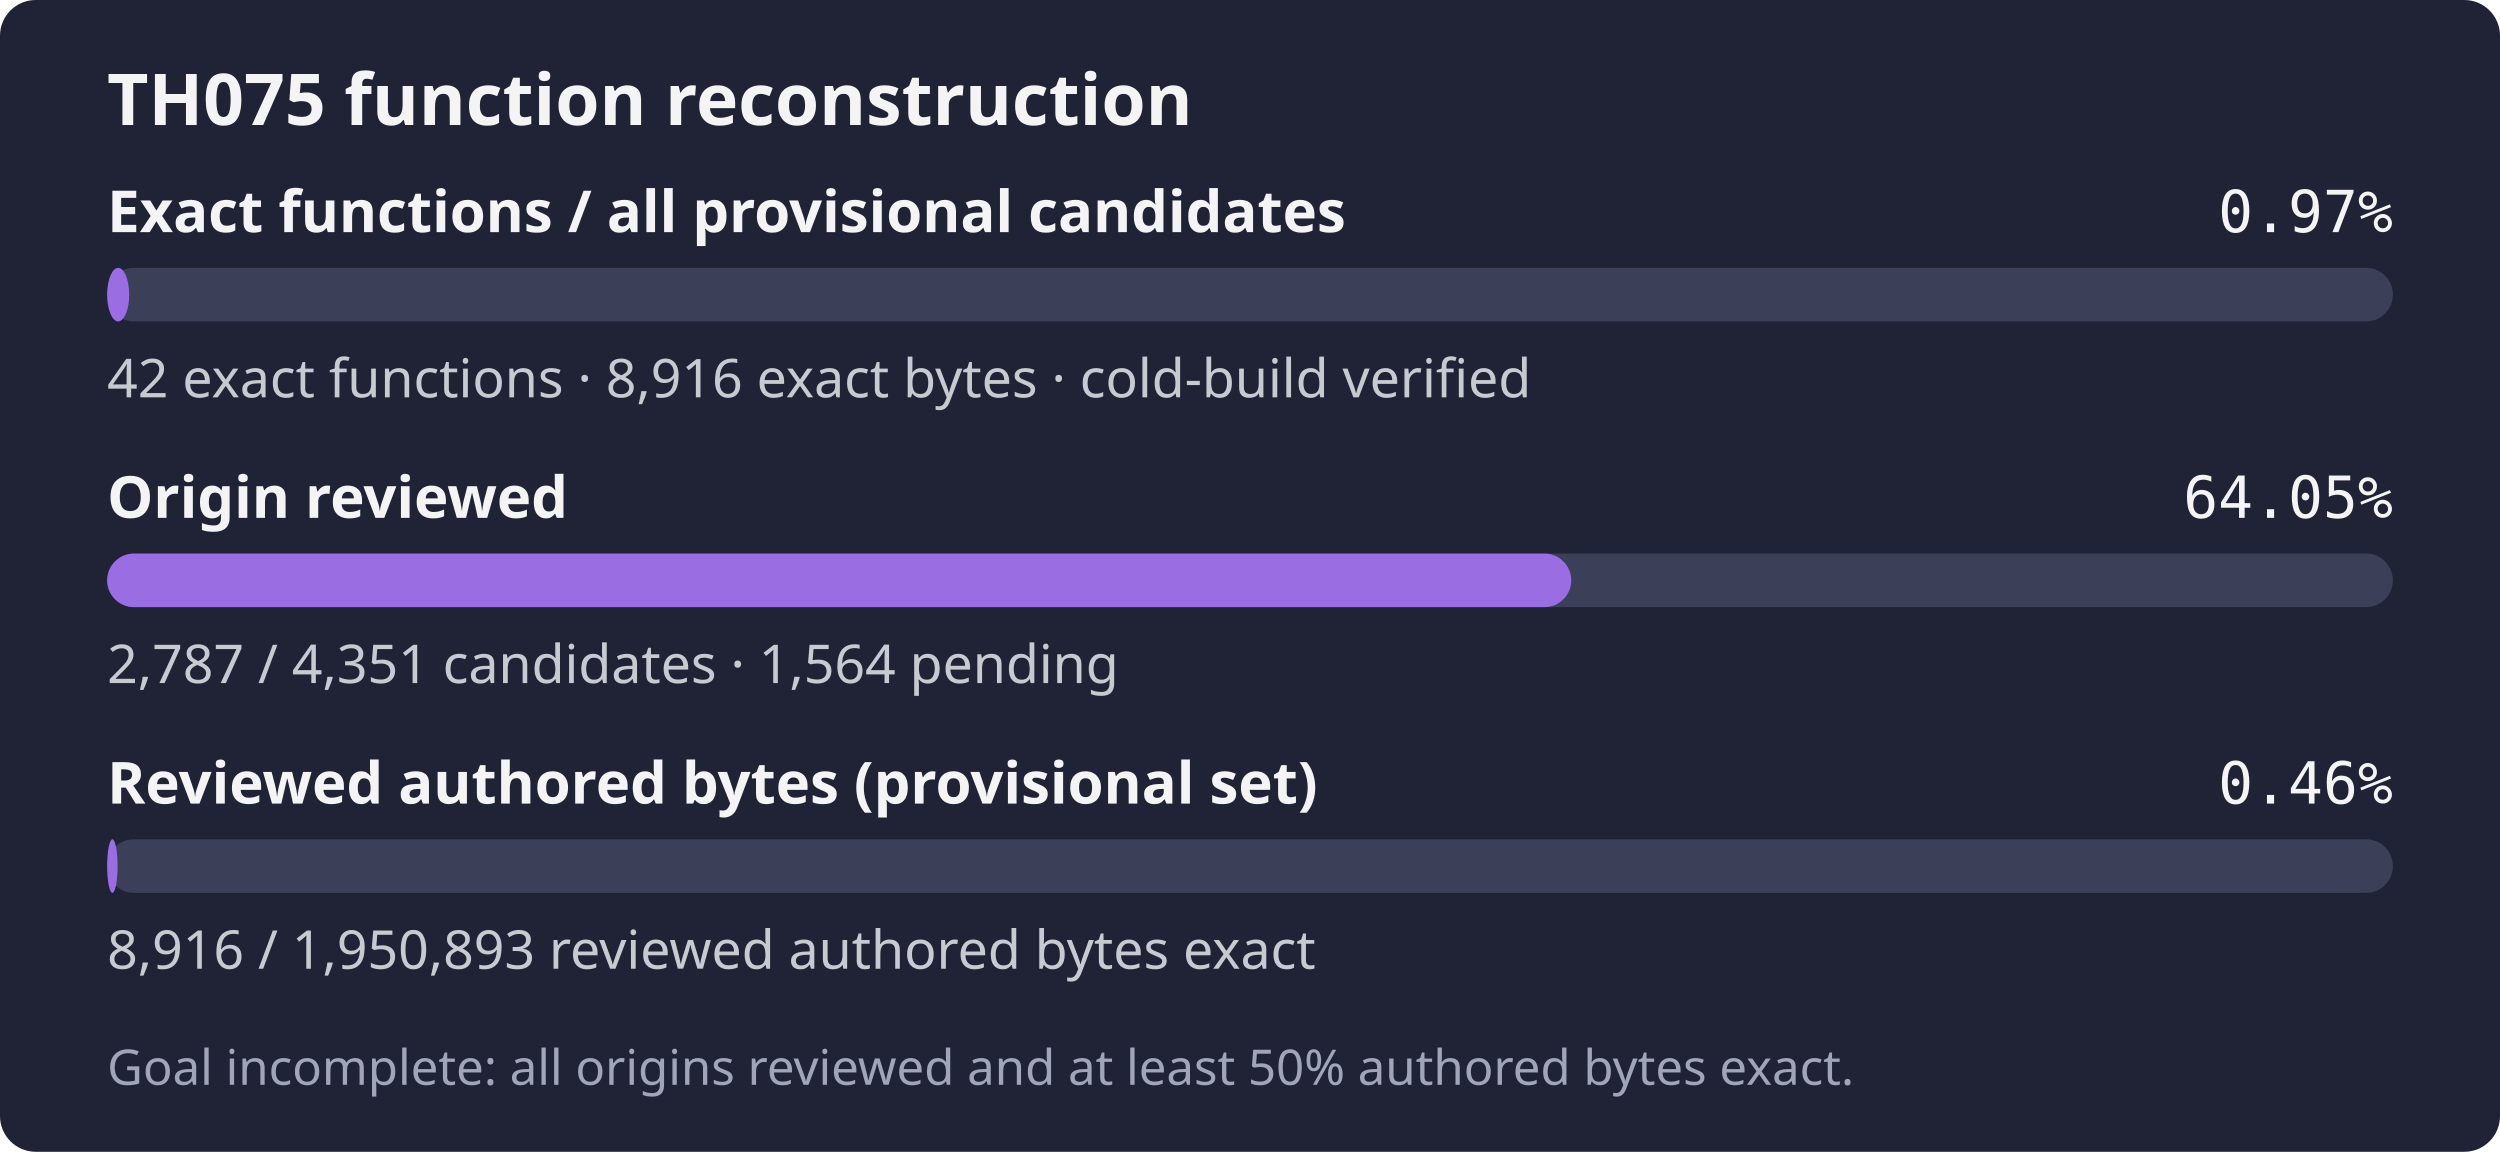
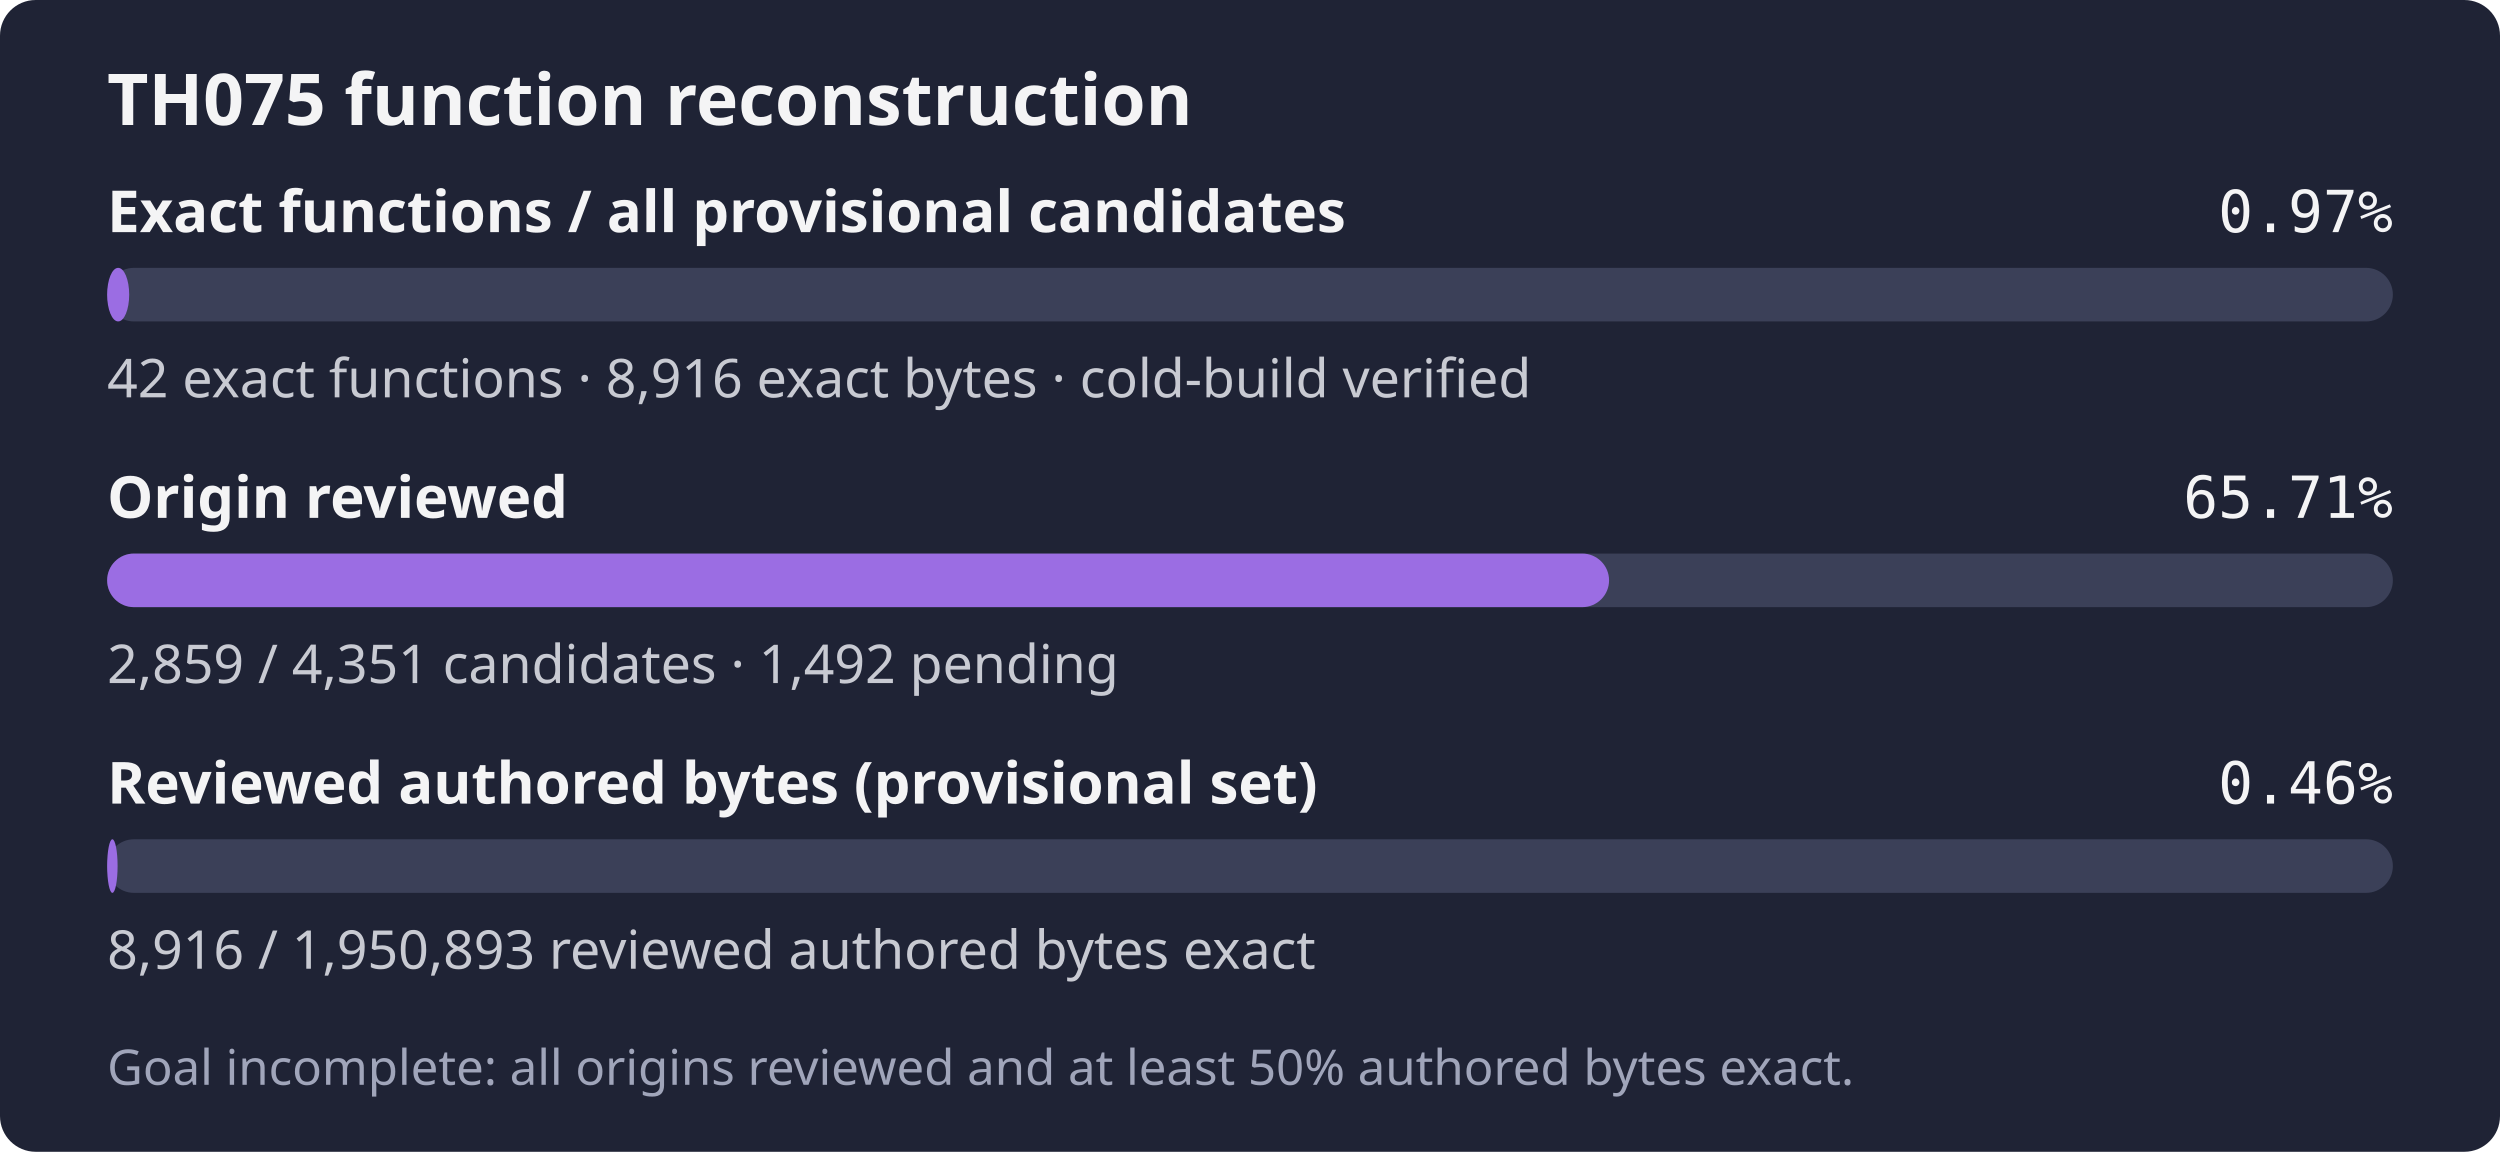
- <svg xmlns="http://www.w3.org/2000/svg" width="560" height="258" role="img" aria-label="TH075: 42 exact functions, 8,916 exact bytes; 2,787 of 4,351 candidates reviewed; Goal incomplete: all origins reviewed and at least 50% authored bytes exact.">
+ <svg xmlns="http://www.w3.org/2000/svg" width="560" height="258" role="img" aria-label="TH075: 42 exact functions, 8,916 exact bytes; 2,859 of 4,351 candidates reviewed; Goal incomplete: all origins reviewed and at least 50% authored bytes exact.">
  <rect width="560" height="258" rx="8" fill="#1f2335" />
  <text x="24" y="28" fill="#f4f4f5" font-family="sans-serif" font-size="16" font-weight="600">TH075 function reconstruction</text>
  <text x="24" y="52" fill="#f4f4f5" font-family="sans-serif" font-size="13" font-weight="600">Exact functions / all provisional candidates</text>
  <text x="536" y="52" fill="#f4f4f5" text-anchor="end" font-family="monospace" font-size="13">0.97%</text>
  <rect x="24" y="60" width="512" height="12" rx="6" fill="#3b4058" />
  <rect x="24" y="60" width="4.94" height="12" rx="6" fill="#9b6de3" />
  <text x="24" y="89" fill="#c8cad2" font-family="sans-serif" font-size="12">42 exact functions · 8,916 exact bytes · cold-build verified</text>
  <text x="24" y="116" fill="#f4f4f5" font-family="sans-serif" font-size="13" font-weight="600">Origin reviewed</text>
-   <text x="536" y="116" fill="#f4f4f5" text-anchor="end" font-family="monospace" font-size="13">64.05%</text>
+   <text x="536" y="116" fill="#f4f4f5" text-anchor="end" font-family="monospace" font-size="13">65.71%</text>
  <rect x="24" y="124" width="512" height="12" rx="6" fill="#3b4058" />
-   <rect x="24" y="124" width="327.96" height="12" rx="6" fill="#9b6de3" />
-   <text x="24" y="153" fill="#c8cad2" font-family="sans-serif" font-size="12">2,787 / 4,351 candidates · 1,564 pending</text>
+   <rect x="24" y="124" width="336.43" height="12" rx="6" fill="#9b6de3" />
+   <text x="24" y="153" fill="#c8cad2" font-family="sans-serif" font-size="12">2,859 / 4,351 candidates · 1,492 pending</text>
  <text x="24" y="180" fill="#f4f4f5" font-family="sans-serif" font-size="13" font-weight="600">Reviewed authored bytes (provisional set)</text>
  <text x="536" y="180" fill="#f4f4f5" text-anchor="end" font-family="monospace" font-size="13">0.46%</text>
  <rect x="24" y="188" width="512" height="12" rx="6" fill="#3b4058" />
  <rect x="24" y="188" width="2.34" height="12" rx="6" fill="#9b6de3" />
  <text x="24" y="217" fill="#c8cad2" font-family="sans-serif" font-size="12">8,916 / 1,950,893 reviewed authored bytes exact</text>
  <text x="24" y="243" fill="#a0a5ba" font-family="sans-serif" font-size="11">Goal incomplete: all origins reviewed and at least 50% authored bytes exact.</text>
</svg>
